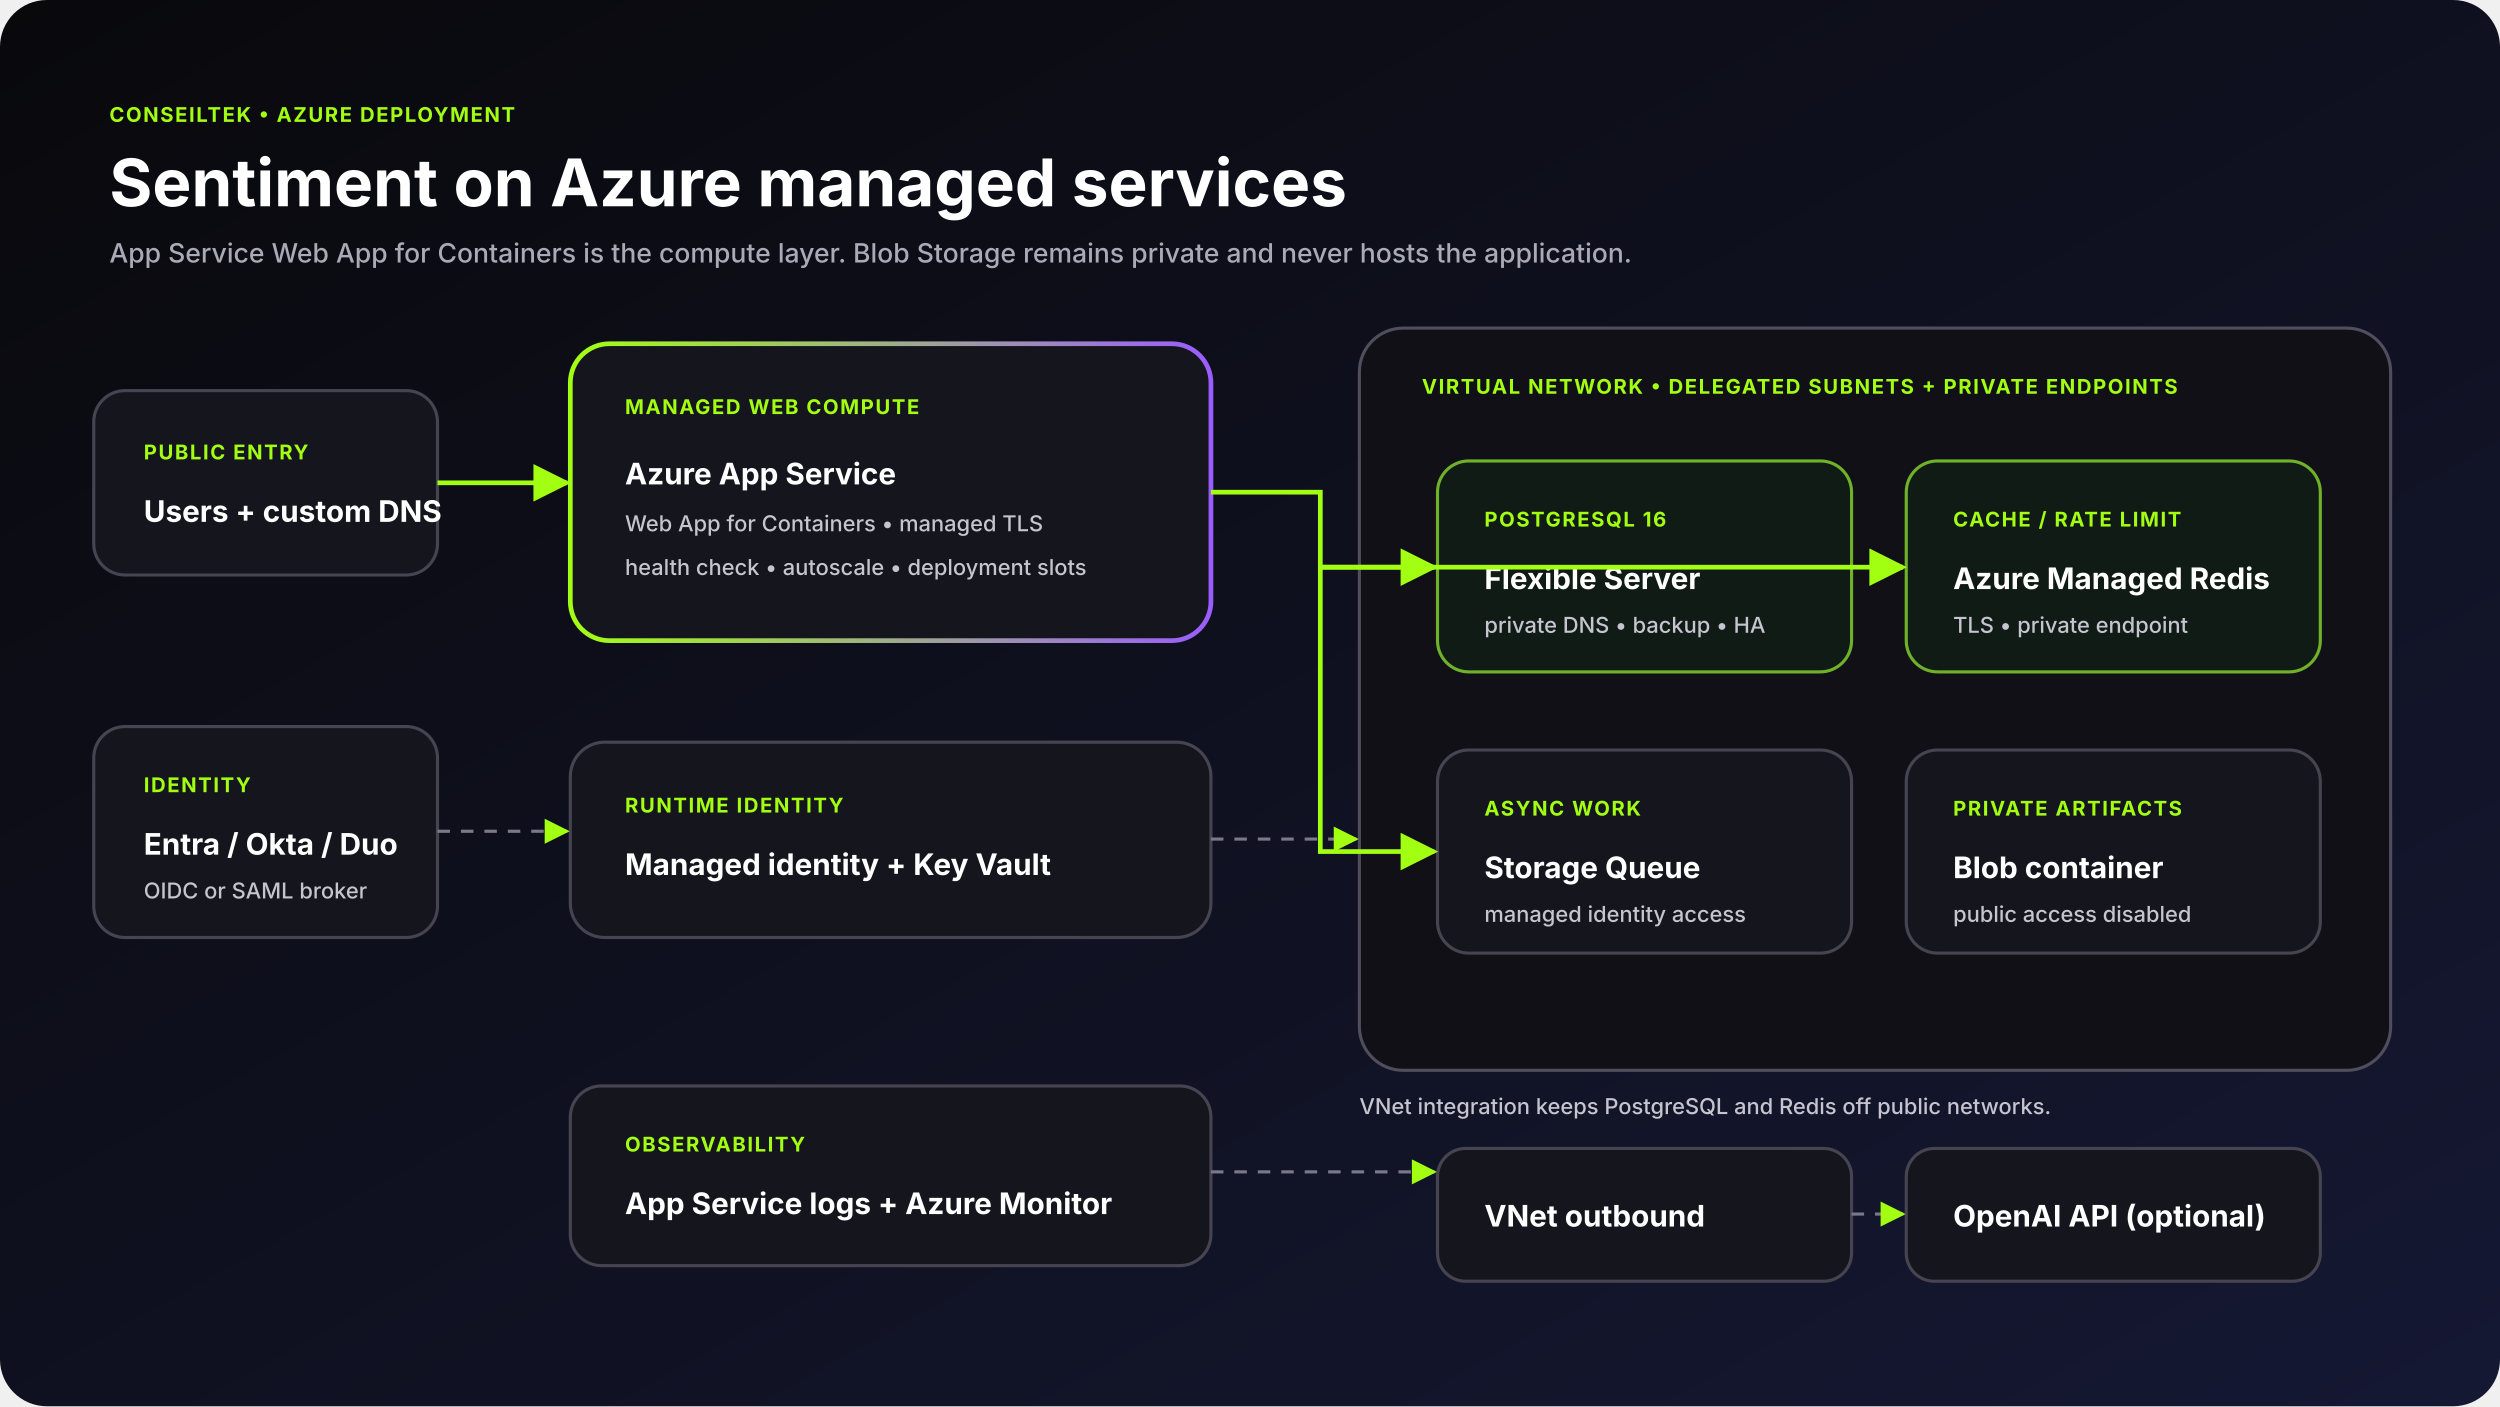
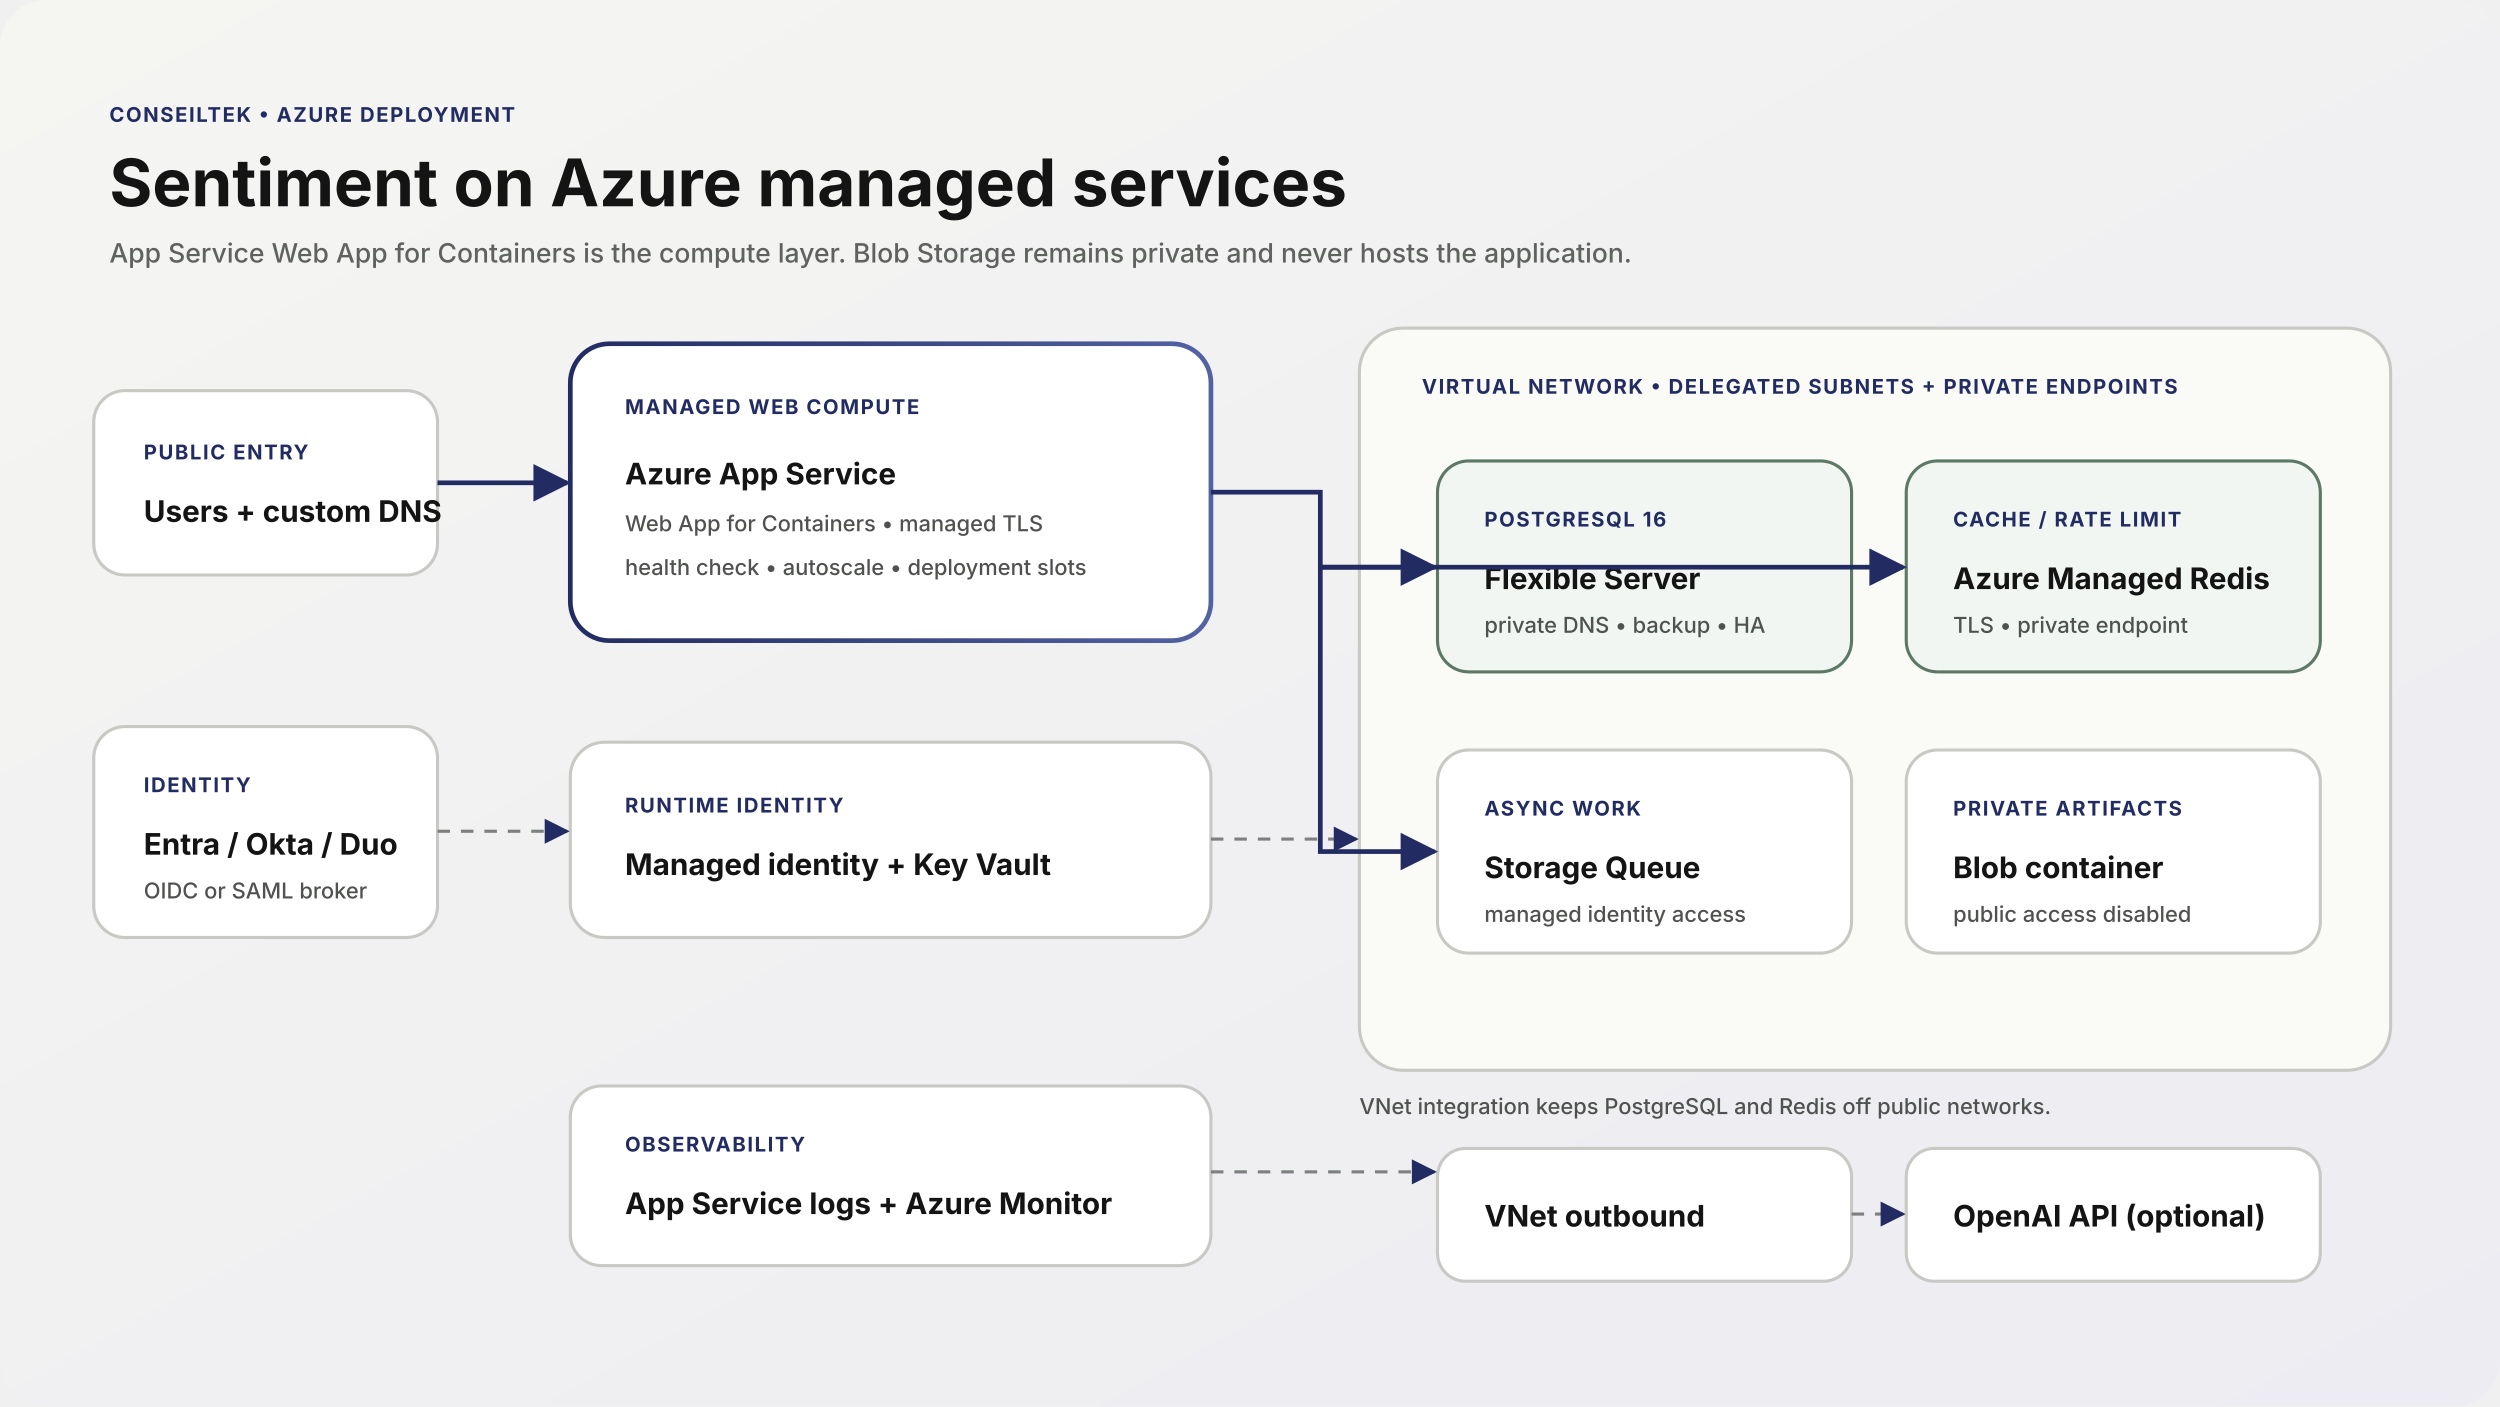
<svg xmlns="http://www.w3.org/2000/svg" width="1600" height="900" viewBox="0 0 1600 900" role="img" aria-labelledby="title desc">
  <defs>
    <linearGradient id="bg" x2="1" y2="1">
-       <stop stop-color="#09090c" />
-       <stop offset="1" stop-color="#151833" />
+       <stop stop-color="#f5f5f2" />
+       <stop offset="1" stop-color="#ececf2" />
    </linearGradient>
    <linearGradient id="g" x2="1">
-       <stop stop-color="#a3ff12" />
-       <stop offset="1" stop-color="#9b5cff" />
+       <stop stop-color="#222c62" />
+       <stop offset="1" stop-color="#5262a3" />
    </linearGradient>
    <marker id="a" viewBox="0 0 10 10" refX="9" refY="5" markerWidth="8" markerHeight="8" orient="auto">
-       <path d="M0 0l10 5-10 5z" fill="#a3ff12" />
+       <path d="M0 0l10 5-10 5z" fill="#222c62" />
    </marker>
-     <style>.title{font:700 42px Inter,Arial;fill:#fff}.sub{font:500 17px Inter,Arial;fill:#aaa9b6}.h{font:700 19px Inter,Arial;fill:#fff}.t{font:500 14px Inter,Arial;fill:#c5c4cf}.tiny{font:700 13px Inter,Arial;fill:#a3ff12;letter-spacing:1px}.b{fill:#15151d;stroke:#464451;stroke-width:2}.p{fill:#15151d;stroke:url(#g);stroke-width:3}.d{fill:#101b15;stroke:#6fb22a;stroke-width:2}.line{fill:none;stroke:#a3ff12;stroke-width:3;marker-end:url(#a)}.dash{fill:none;stroke:#7c788b;stroke-width:2;stroke-dasharray:8 7;marker-end:url(#a)}</style>
+     <style>.title{font:700 42px Inter,Arial;fill:#141414}.sub{font:500 17px Inter,Arial;fill:#5f625f}.h{font:700 19px Inter,Arial;fill:#141414}.t{font:500 14px Inter,Arial;fill:#4f524f}.tiny{font:700 13px Inter,Arial;fill:#222c62;letter-spacing:1px}.b{fill:#ffffff;stroke:#c8c9c4;stroke-width:2}.p{fill:#ffffff;stroke:url(#g);stroke-width:3}.d{fill:#f2f6f3;stroke:#5d7865;stroke-width:2}.line{fill:none;stroke:#222c62;stroke-width:3;marker-end:url(#a)}.dash{fill:none;stroke:#7d807c;stroke-width:2;stroke-dasharray:8 7;marker-end:url(#a)}</style>
  </defs>
  <rect width="1600" height="900" rx="30" fill="url(#bg)" />
  <text x="70" y="78" class="tiny">CONSEILTEK • AZURE DEPLOYMENT</text>
  <text x="70" y="132" class="title">Sentiment on Azure managed services</text>
  <text x="70" y="168" class="sub">App Service Web App for Containers is the compute layer. Blob Storage remains private and never hosts the application.</text>
  <rect x="60" y="250" width="220" height="118" rx="20" class="b" />
  <text x="92" y="294" class="tiny">PUBLIC ENTRY</text>
  <text x="92" y="334" class="h">Users + custom DNS</text>
  <rect x="60" y="465" width="220" height="135" rx="20" class="b" />
  <text x="92" y="507" class="tiny">IDENTITY</text>
  <text x="92" y="547" class="h">Entra / Okta / Duo</text>
  <text x="92" y="575" class="t">OIDC or SAML broker</text>
  <rect x="365" y="220" width="410" height="190" rx="25" class="p" />
  <text x="400" y="265" class="tiny">MANAGED WEB COMPUTE</text>
  <text x="400" y="310" class="h">Azure App Service</text>
  <text x="400" y="340" class="t">Web App for Containers • managed TLS</text>
  <text x="400" y="368" class="t">health check • autoscale • deployment slots</text>
  <rect x="365" y="475" width="410" height="125" rx="22" class="b" />
  <text x="400" y="520" class="tiny">RUNTIME IDENTITY</text>
  <text x="400" y="560" class="h">Managed identity + Key Vault</text>
-   <rect x="870" y="210" width="660" height="475" rx="28" fill="#101016" stroke="#504d5c" stroke-width="2" />
+   <rect x="870" y="210" width="660" height="475" rx="28" fill="#fafaf7" stroke="#c8c9c4" stroke-width="2" />
  <text x="910" y="252" class="tiny">VIRTUAL NETWORK • DELEGATED SUBNETS + PRIVATE ENDPOINTS</text>
  <rect x="920" y="295" width="265" height="135" rx="20" class="d" />
  <text x="950" y="337" class="tiny">POSTGRESQL 16</text>
  <text x="950" y="377" class="h">Flexible Server</text>
  <text x="950" y="405" class="t">private DNS • backup • HA</text>
  <rect x="1220" y="295" width="265" height="135" rx="20" class="d" />
  <text x="1250" y="337" class="tiny">CACHE / RATE LIMIT</text>
  <text x="1250" y="377" class="h">Azure Managed Redis</text>
  <text x="1250" y="405" class="t">TLS • private endpoint</text>
  <rect x="920" y="480" width="265" height="130" rx="20" class="b" />
  <text x="950" y="522" class="tiny">ASYNC WORK</text>
  <text x="950" y="562" class="h">Storage Queue</text>
  <text x="950" y="590" class="t">managed identity access</text>
  <rect x="1220" y="480" width="265" height="130" rx="20" class="b" />
  <text x="1250" y="522" class="tiny">PRIVATE ARTIFACTS</text>
  <text x="1250" y="562" class="h">Blob container</text>
  <text x="1250" y="590" class="t">public access disabled</text>
  <rect x="365" y="695" width="410" height="115" rx="20" class="b" />
  <text x="400" y="737" class="tiny">OBSERVABILITY</text>
  <text x="400" y="777" class="h">App Service logs + Azure Monitor</text>
  <rect x="920" y="735" width="265" height="85" rx="18" class="b" />
  <text x="950" y="785" class="h">VNet outbound</text>
  <rect x="1220" y="735" width="265" height="85" rx="18" class="b" />
  <text x="1250" y="785" class="h">OpenAI API (optional)</text>
  <path d="M280 309H363" class="line" />
  <path d="M280 532H363" class="dash" />
  <path d="M775 315H845V363H918" class="line" />
  <path d="M845 363V545H918" class="line" />
  <path d="M845 363H1218" class="line" />
  <path d="M775 537H868" class="dash" />
  <path d="M775 750H918" class="dash" />
  <path d="M1185 777H1218" class="dash" />
  <text x="870" y="713" class="t">VNet integration keeps PostgreSQL and Redis off public networks.</text>
</svg>
